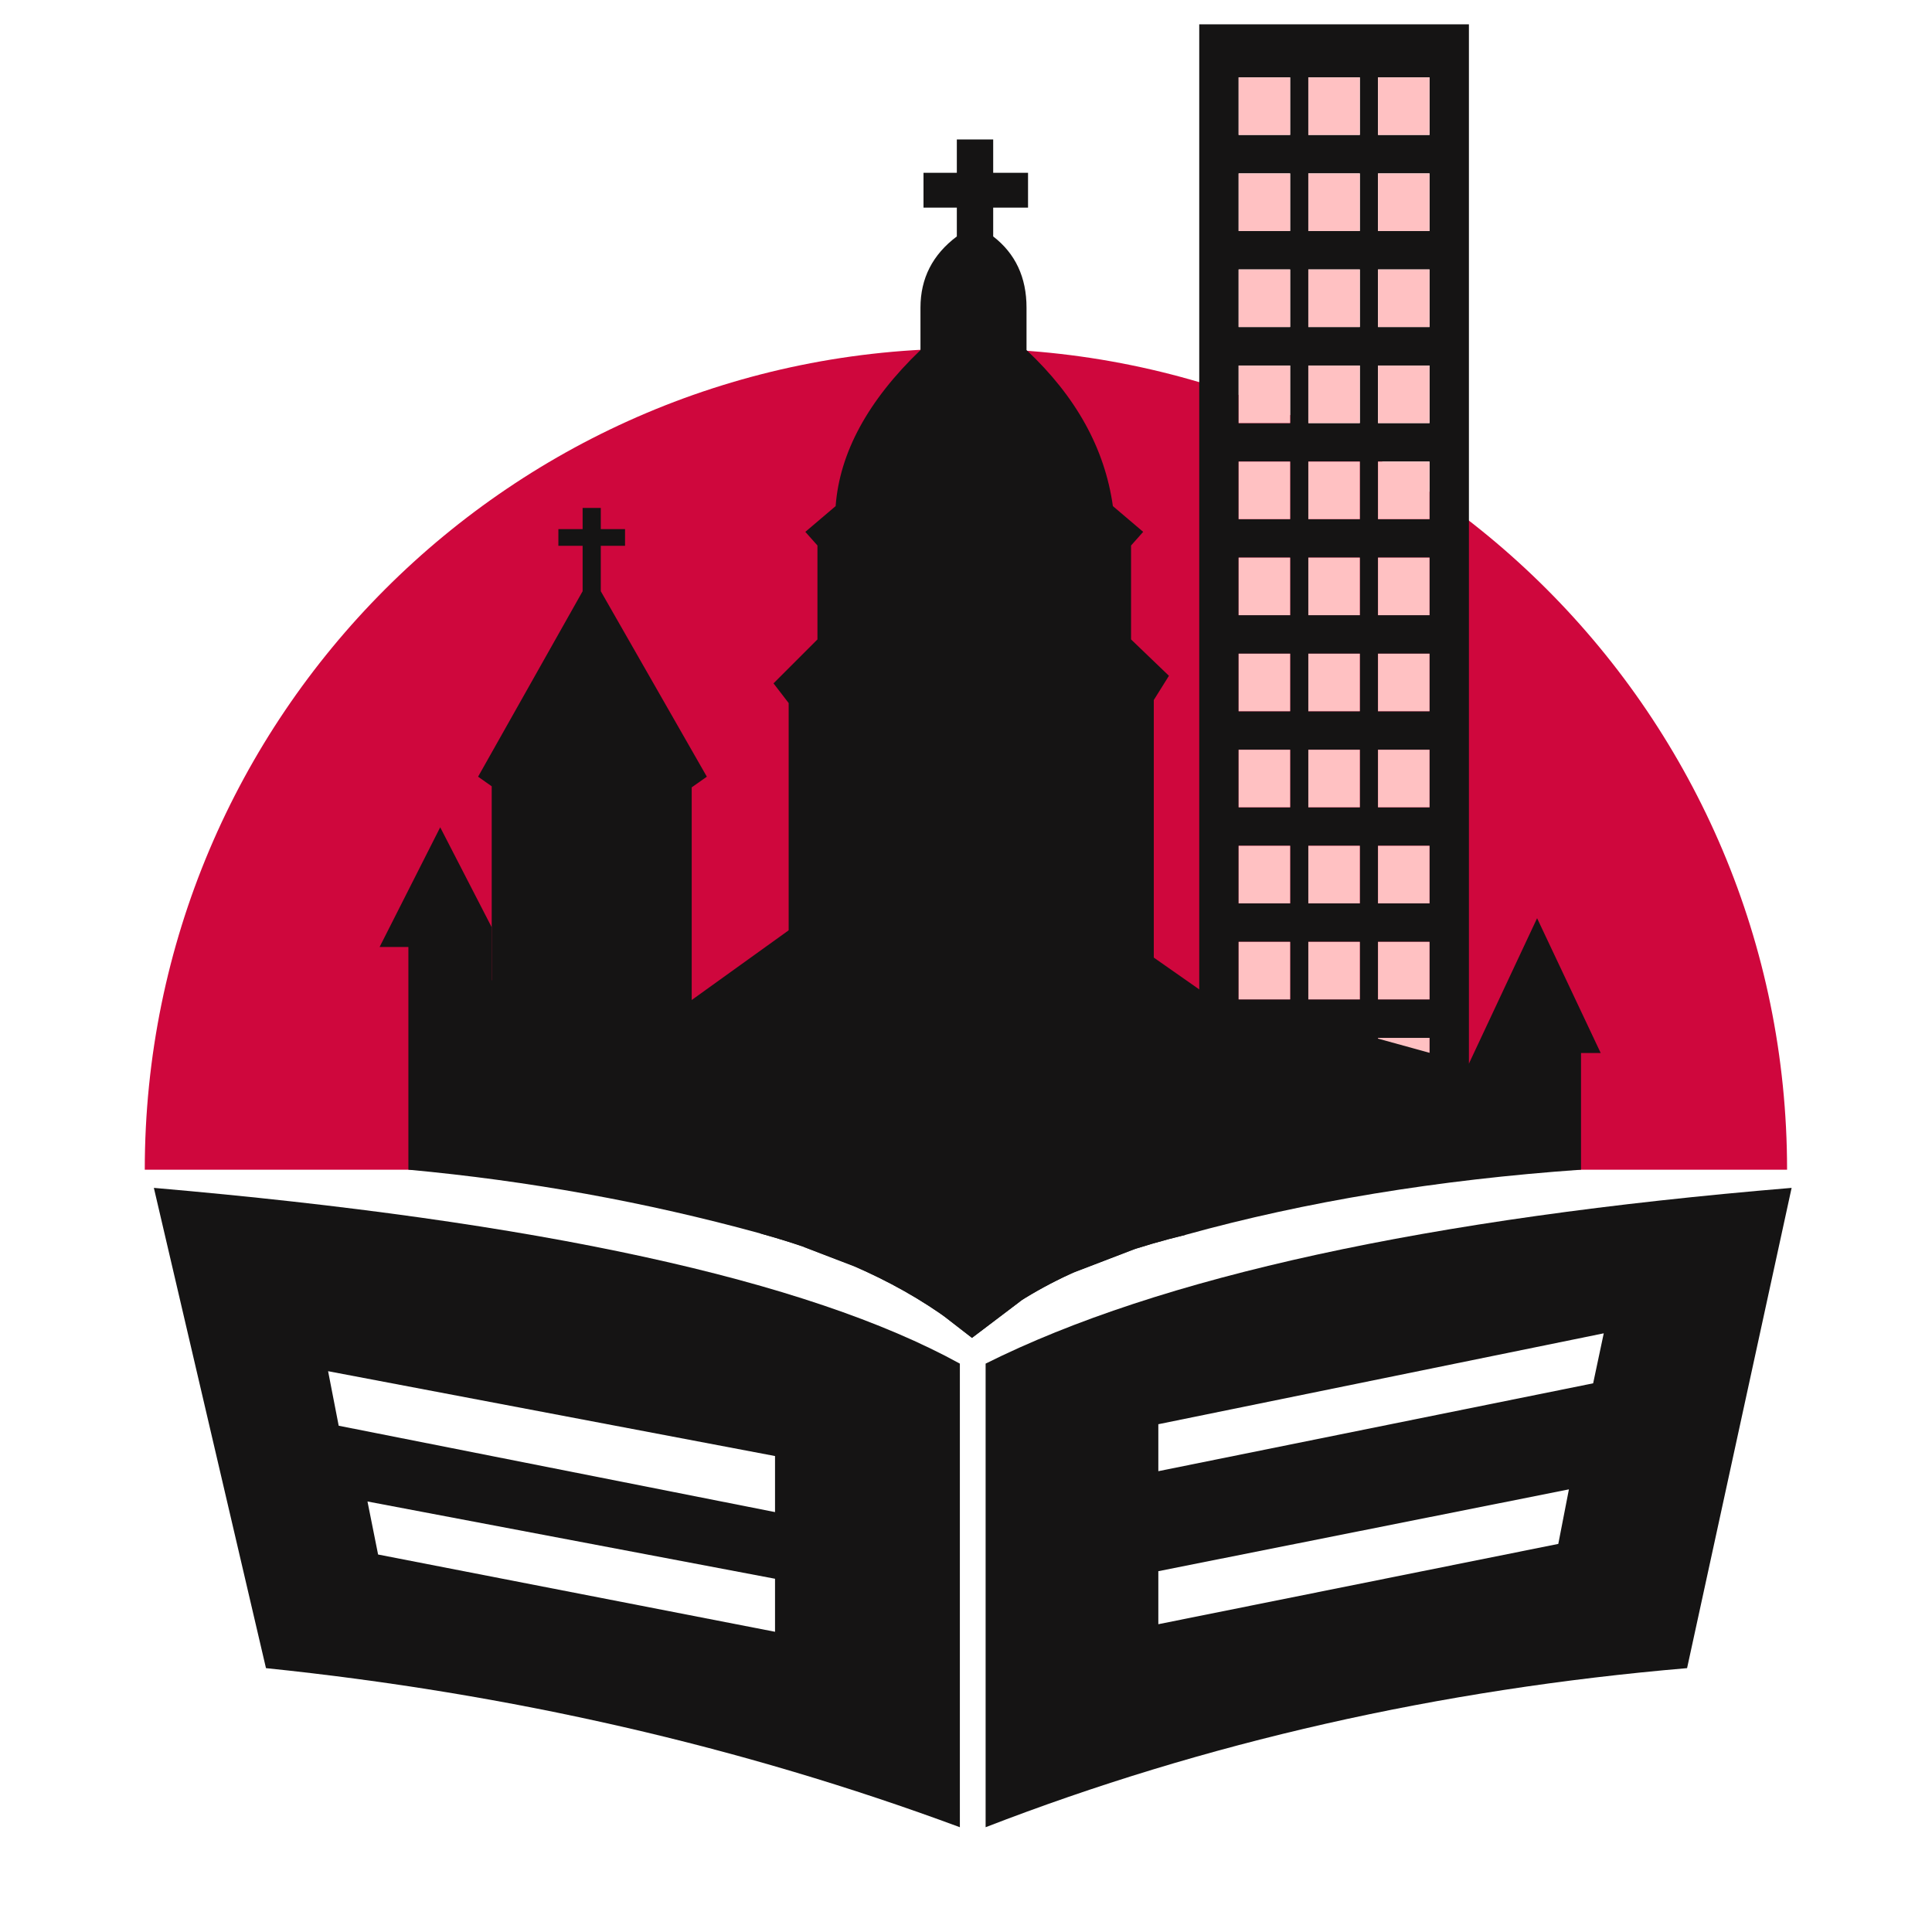
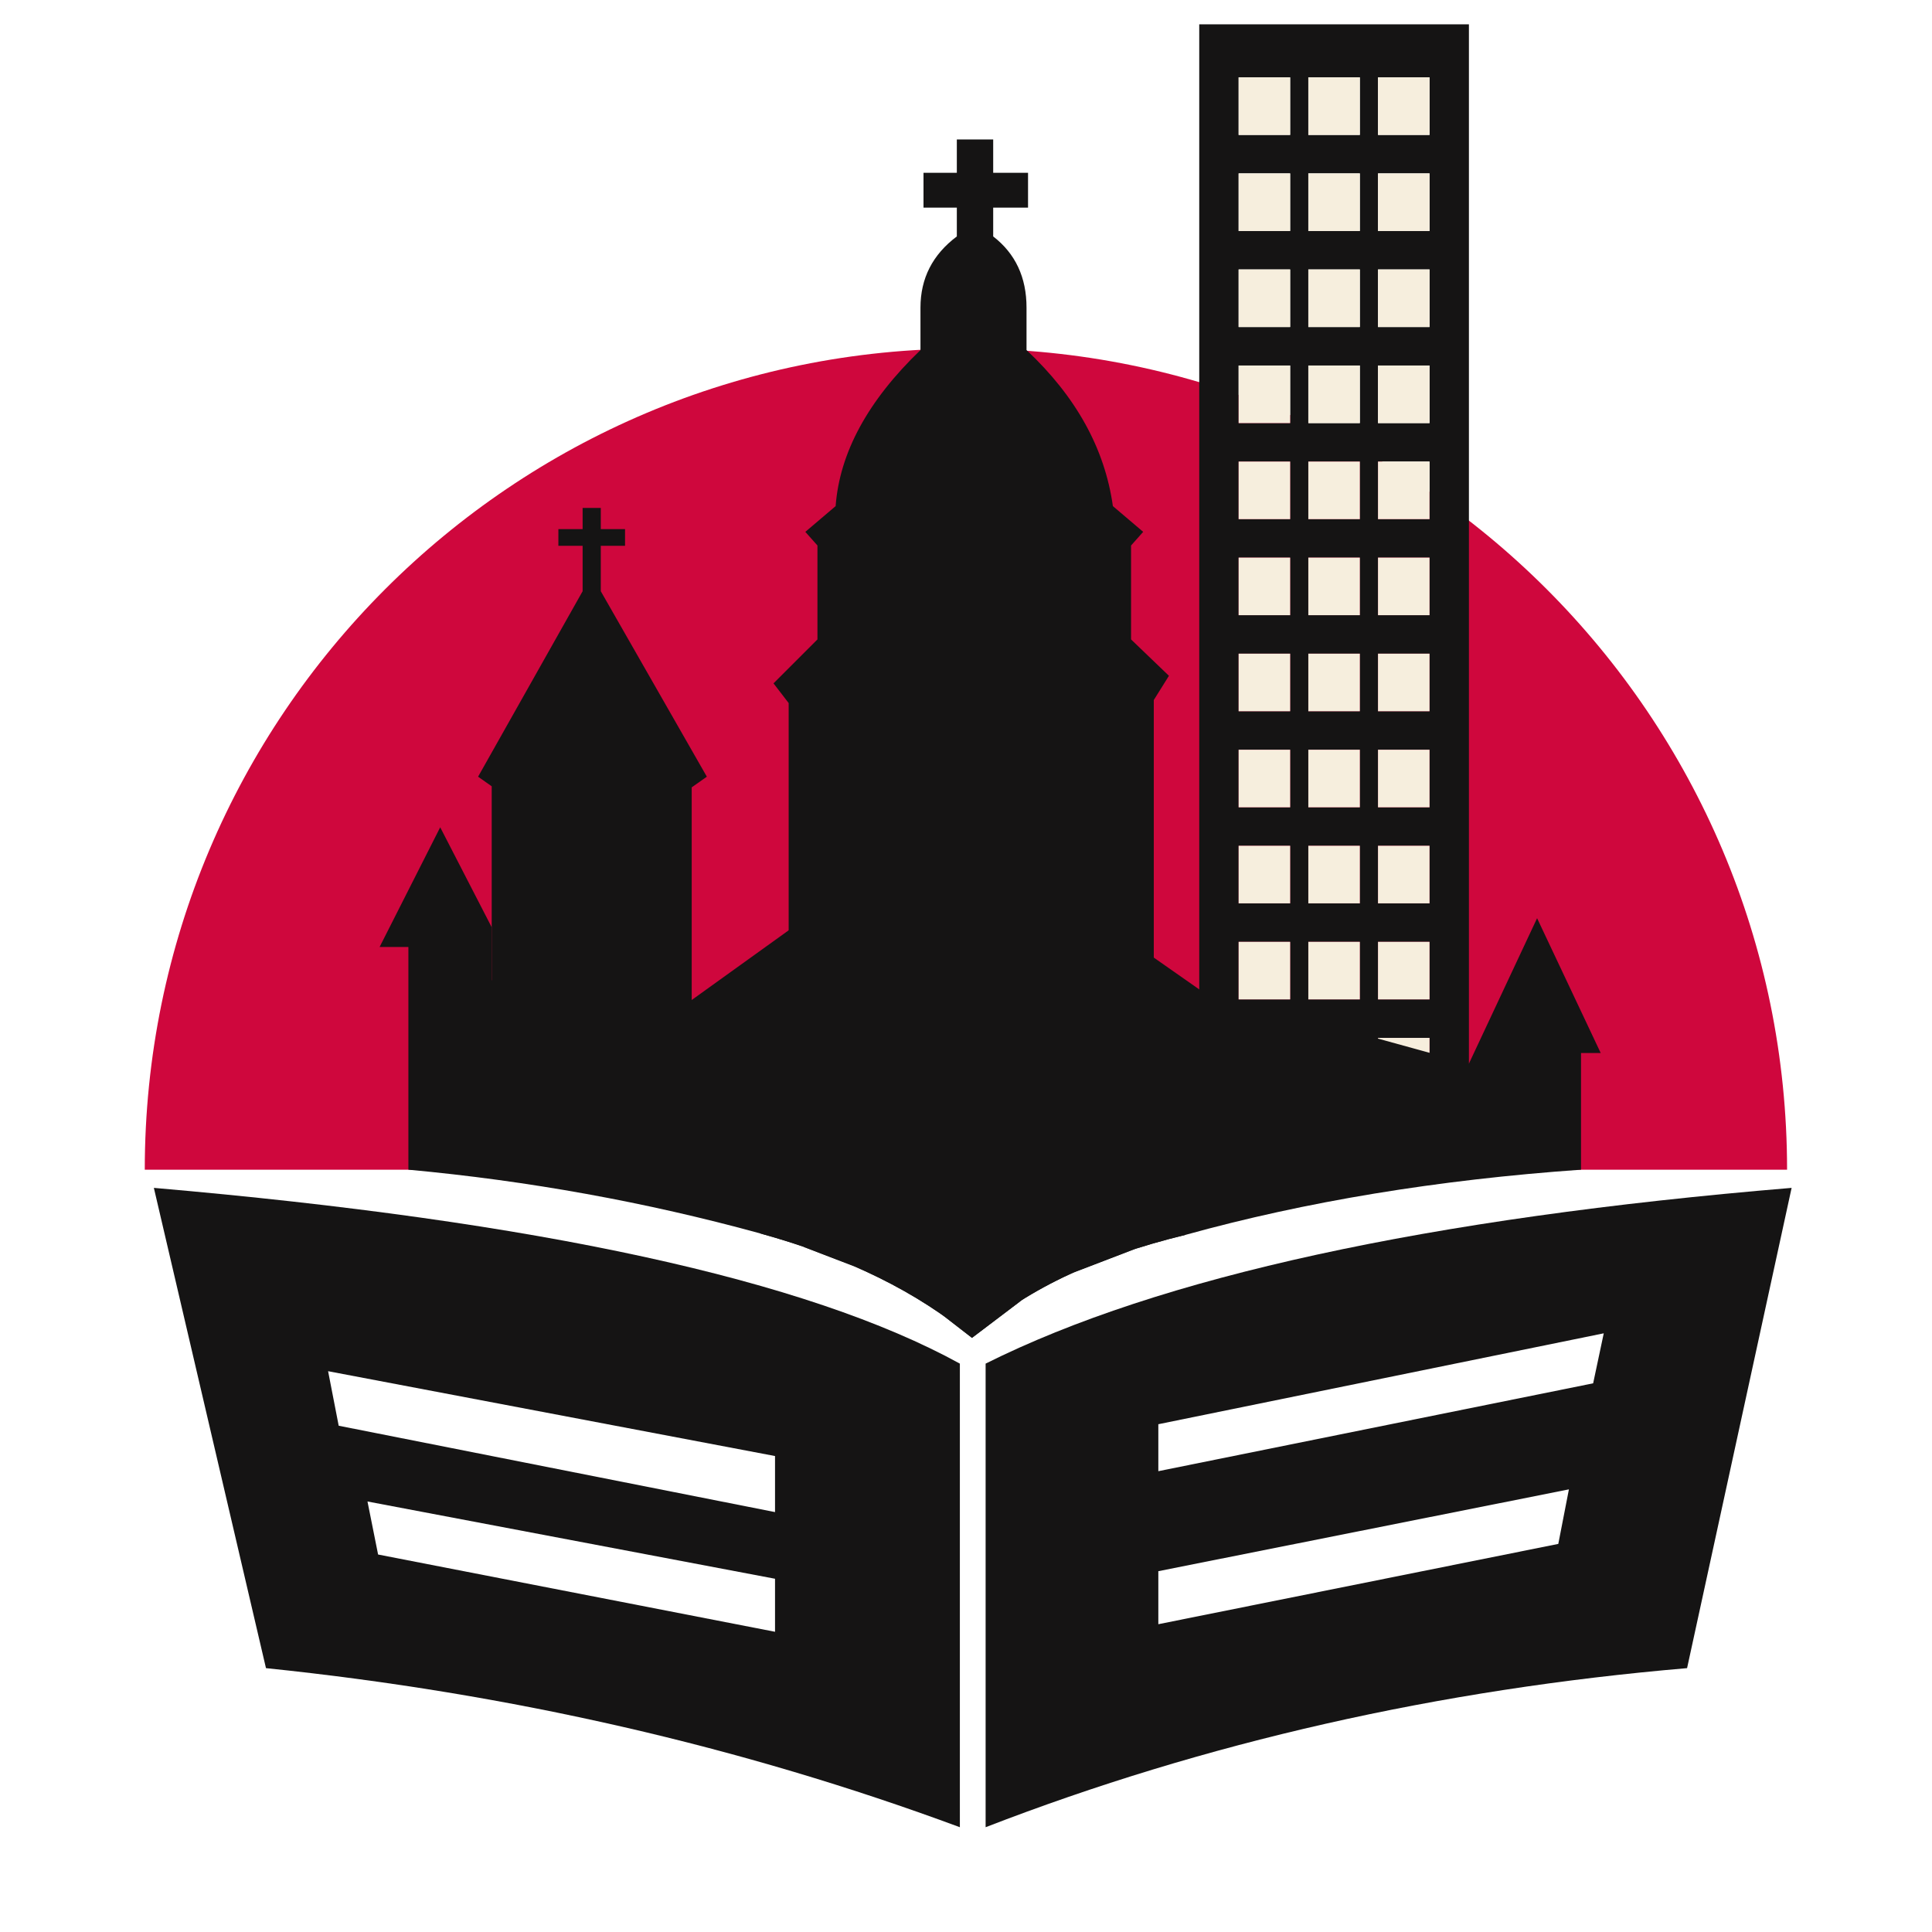
<svg xmlns="http://www.w3.org/2000/svg" viewBox="0 0 128 128" width="256" height="256">
  <path fill="#CF073D" fill-rule="evenodd" transform="translate(1.662 -1.801) scale(.100375)" d="M79 790a542 542 0 0 1 1084 0Z" />
  <path fill="#151414" fill-rule="evenodd" transform="translate(1.662 -1.801) scale(.100375)" d="M775 725V34H953V725ZM801 69h34v38h-34ZM847 69h34v38h-34ZM893 69h34v38h-34ZM801 132.4h34v38h-34ZM847 132.4h34v38h-34ZM893 132.4h34v38h-34ZM801 195.8h34v38h-34ZM847 195.8h34v38h-34ZM893 195.8h34v38h-34ZM801 259.2h34v38h-34ZM847 259.2h34v38h-34ZM893 259.2h34v38h-34ZM801 322.6h34v38h-34ZM847 322.6h34v38h-34ZM893 322.6h34v38h-34ZM801 386h34v38h-34ZM847 386h34v38h-34ZM893 386h34v38h-34ZM801 449.4h34v38h-34ZM847 449.4h34v38h-34ZM893 449.4h34v38h-34ZM801 512.8h34v38h-34ZM847 512.8h34v38h-34ZM893 512.8h34v38h-34ZM801 576.2h34v38h-34ZM847 576.2h34v38h-34ZM893 576.2h34v38h-34ZM801 639.6h34v38h-34ZM847 639.6h34v38h-34ZM893 639.6h34v38h-34ZM801 703h34v38h-34ZM847 703h34v38h-34ZM893 703h34v38h-34Z" />
-   <path fill="#FFC1C2" fill-rule="evenodd" transform="translate(1.662 -1.801) scale(.100375)" d="M801 69h34v38h-34ZM847 69h34v38h-34ZM893 69h34v38h-34ZM801 132.4h34v38h-34ZM847 132.4h34v38h-34ZM893 132.4h34v38h-34ZM801 195.8h34v38h-34ZM847 195.8h34v38h-34ZM893 195.8h34v38h-34ZM801 259.2h34v38h-34ZM847 259.2h34v38h-34ZM893 259.2h34v38h-34ZM801 322.6h34v38h-34ZM847 322.6h34v38h-34ZM893 322.6h34v38h-34ZM801 386h34v38h-34ZM847 386h34v38h-34ZM893 386h34v38h-34ZM801 449.4h34v38h-34ZM847 449.4h34v38h-34ZM893 449.4h34v38h-34ZM801 512.8h34v38h-34ZM847 512.8h34v38h-34ZM893 512.8h34v38h-34ZM801 576.2h34v38h-34ZM847 576.2h34v38h-34ZM893 576.2h34v38h-34ZM801 639.6h34v38h-34ZM847 639.6h34v38h-34ZM893 639.6h34v38h-34ZM801 703h34v38h-34ZM847 703h34v38h-34ZM893 703h34v38h-34Z" />
+   <path fill="#F6EEDD" fill-rule="evenodd" transform="translate(1.662 -1.801) scale(.100375)" d="M801 69h34v38h-34ZM847 69h34v38h-34ZM893 69h34v38h-34ZM801 132.4h34v38h-34ZM847 132.4h34v38h-34ZM893 132.4h34v38h-34ZM801 195.8h34v38h-34ZM847 195.8h34v38h-34ZM893 195.8h34v38h-34ZM801 259.2h34v38h-34ZM847 259.2h34v38h-34ZM893 259.2h34v38h-34ZM801 322.6h34v38h-34ZM847 322.6h34v38h-34ZM893 322.6h34v38h-34ZM801 386h34v38h-34ZM847 386h34v38h-34ZM893 386h34v38h-34ZM801 449.4h34v38h-34ZM847 449.4h34v38h-34ZM893 449.4h34v38h-34ZM801 512.8h34v38h-34ZM847 512.8h34v38h-34ZM893 512.8h34v38h-34ZM801 576.2h34v38h-34ZM847 576.2h34v38h-34ZM893 576.2h34v38h-34ZM801 639.6h34v38h-34ZM847 639.6h34v38h-34ZM893 639.6h34v38h-34ZM801 703h34v38h-34ZM847 703h34v38h-34ZM893 703h34v38h-34Z" />
  <path fill="#151414" fill-rule="evenodd" transform="translate(1.662 -1.801) scale(.100375)" d="M308 689V536.936L299 530.6 368 408.192V378.192H352V367.192H368V353.192H380V367.192H396V378.192H380V408.192L450 530.6 440 537.64V689Z" />
  <path fill="#151414" fill-rule="evenodd" transform="translate(1.662 -1.801) scale(.100375)" d="M504 677V482L494 469 523 440V378L515 369 535 352Q539 299 591 249V221Q591 192 615 174V155H593V132H615V110H639V132H662V155H639V174Q661 191 661 221V249Q710 295 718 352L738 369 730 378V440L755 464 745 480V677Z" />
  <path fill="#151414" fill-rule="evenodd" transform="translate(1.662 -1.801) scale(.100375)" d="M253 790V643H234L274 564 308 630V665L440 678 504 632 625 599 745 650 775 671 953 720 998 624 1040 713H1027V790Q885 800 766 833Q675 855 625 901Q572 856 485 832Q372 801 253 790ZM514 749a30 30 0 0 1 60 0v115l-60-23ZM594 742a32 32 0 0 1 64 0v134l-33 25-31-24ZM676 749a30 30 0 0 1 60 0v92l-60 23Z" />
  <path fill="#151414" fill-rule="evenodd" transform="translate(1.662 -1.801) scale(.100375) translate(0 203.944) scale(1 .704)" d="M329 600v-38.5a9.5 9.5 0 0 1 19 0v38.5ZM391 600v-38.5a9.5 9.5 0 0 1 19 0v38.5Z" />
  <path fill="#151414" fill-rule="evenodd" transform="translate(1.662 -1.801) scale(.100375)" d="M570 429v-23.5a8.5 8.5 0 0 1 17 0v23.5ZM619 422v-24.5a8.5 8.5 0 0 1 17 0v24.5ZM669 429v-23.5a8.5 8.5 0 0 1 17 0v23.5ZM568 584v-51a12 12 0 0 1 24 0v51ZM612 580v-53.5a13.5 13.5 0 0 1 27 0v53.5ZM661 584v-51a12 12 0 0 1 24 0v51Z" />
  <path fill="#151414" fill-rule="evenodd" transform="translate(1.662 -1.801) scale(.100375)" d="M485 720 626 622 766 720V833Q675 855 625 901Q572 856 485 832Z" />
  <path fill="#151414" fill-rule="evenodd" transform="translate(1.662 -1.801) scale(.100375)" d="M514 749a30 30 0 0 1 60 0v115l-60-23ZM594 742a32 32 0 0 1 64 0v134l-33 25-31-24ZM676 749a30 30 0 0 1 60 0v92l-60 23Z" />
  <path fill="#151414" fill-rule="evenodd" transform="translate(1.662 -1.801) scale(.100375)" d="M85 802Q466 835 617 918V1224Q401 1144 159 1119ZM200 923 495 979V1016L207 959ZM226 1009 495 1060V1095L233 1044Z" />
  <path fill="#151414" fill-rule="evenodd" transform="translate(1.662 -1.801) scale(.100375)" d="M1166 802Q806 832 634 918V1224Q851 1140 1097 1119ZM1042 898 748 958V989L1035 931ZM1019 1001 748 1055V1090L1012 1037Z" />
</svg>
